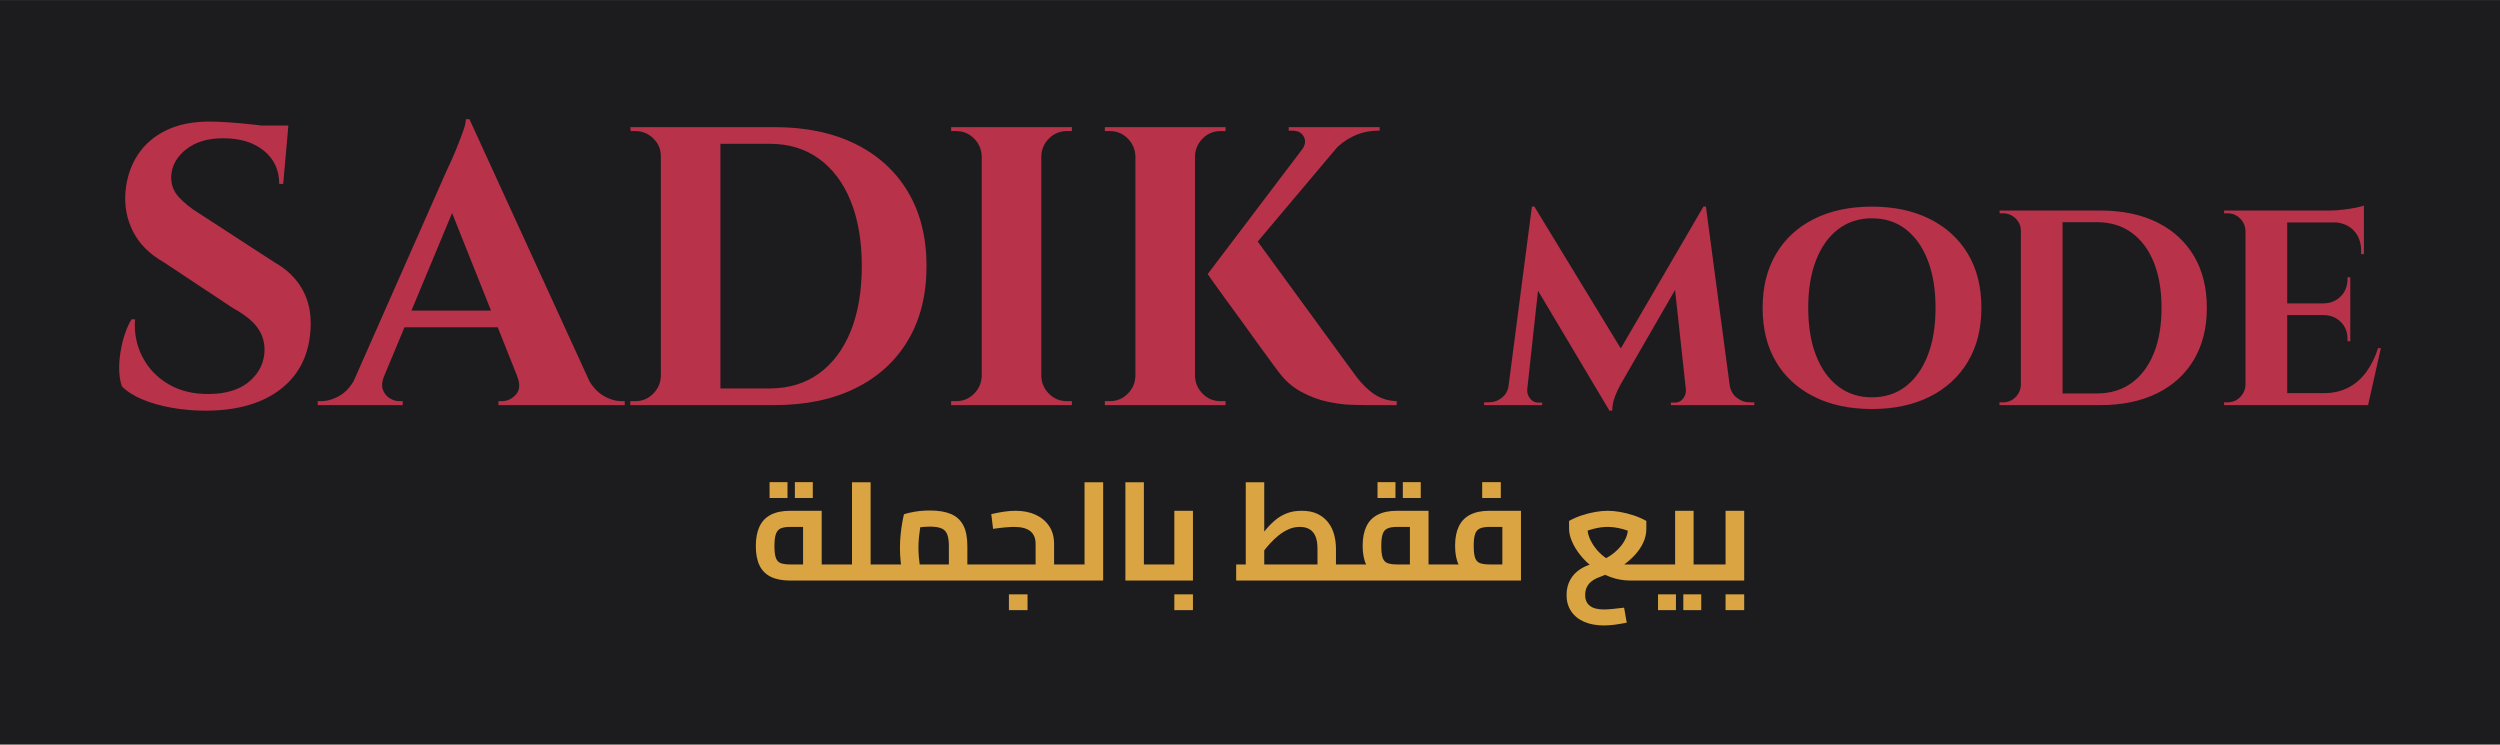
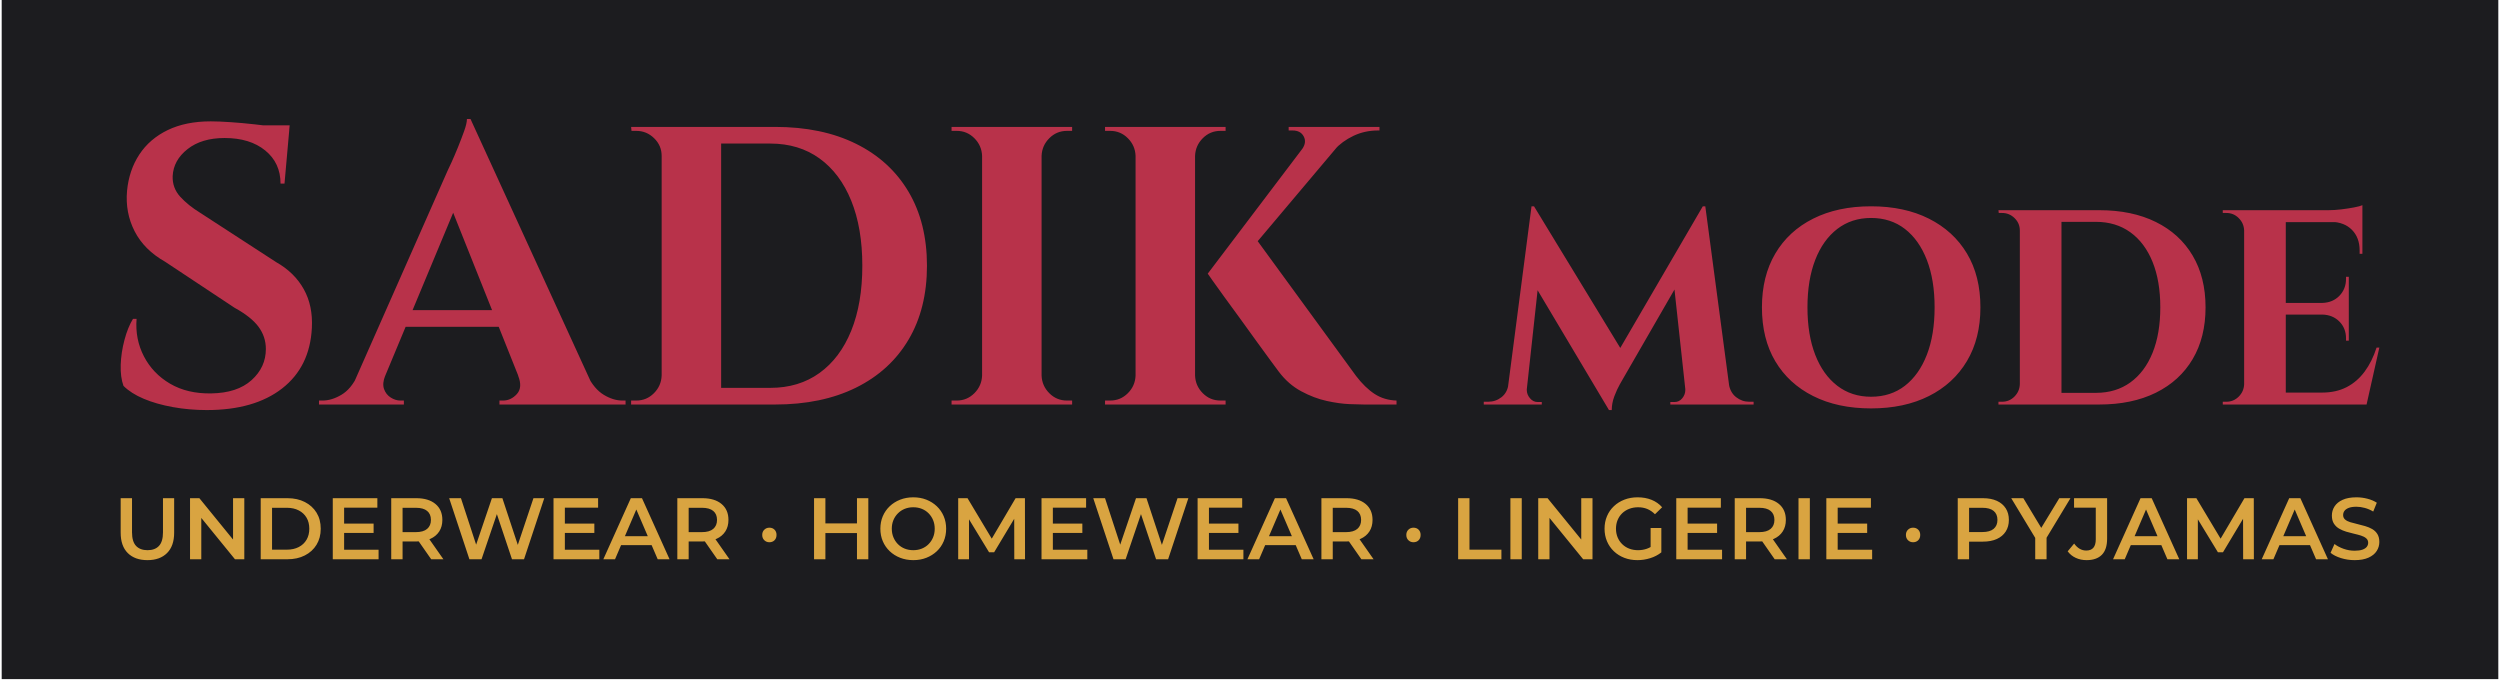
- <svg xmlns="http://www.w3.org/2000/svg" viewBox="0 0 1259.06 374.97" width="1259" height="375">
+ <svg xmlns="http://www.w3.org/2000/svg" viewBox="0 0 1259.06 342.48" width="1259" height="342">
  <rect width="100%" height="100%" fill="#1C1C1F" />
  <path fill="#B8324A" d="M105.422 61.2Q109.422 61.2 115.322 61.6Q121.222 62.0 127.522 62.7Q133.822 63.4 138.522 64.1Q143.222 64.8 145.022 65.6L142.622 92.6H140.622Q140.622 82.2 132.922 75.9Q125.222 69.6 112.422 69.6Q100.822 69.6 93.722 75.2Q86.622 80.8 86.222 88.8Q86.022 94.8 90.022 99.2Q94.022 103.6 100.222 107.4L138.422 132.2Q147.622 137.4 152.322 145.8Q157.022 154.2 156.422 165.4Q155.422 185.0 141.422 195.9Q127.422 206.8 103.422 206.8Q94.622 206.8 86.322 205.3Q78.022 203.8 71.622 201.1Q65.222 198.4 61.422 194.6Q59.822 190.2 60.022 184.0Q60.222 177.8 61.922 171.4Q63.622 165.0 66.222 160.8H68.022Q67.222 171.0 71.722 179.7Q76.222 188.4 84.922 193.5Q93.622 198.6 105.622 198.4Q118.822 198.2 126.022 191.7Q133.222 185.2 133.222 176.0Q133.222 169.8 129.522 164.8Q125.822 159.8 117.422 155.2L82.422 132.0Q71.822 126.0 67.022 116.6Q62.222 107.2 63.222 96.2Q64.222 85.8 69.422 77.9Q74.622 70.0 83.722 65.6Q92.822 61.2 105.422 61.2ZM145.222 63.2 144.822 67.4H121.222V63.2ZM236.422 60.0 301.822 202.8H265.822L224.222 98.6ZM193.422 189.4Q191.822 193.4 192.822 196.2Q193.822 199.0 196.222 200.5Q198.622 202.0 201.022 202.0H202.822V204.0H160.022V202.0Q160.022 202.0 160.922 202.0Q161.822 202.0 161.822 202.0Q166.422 202.0 171.322 199.1Q176.222 196.2 179.422 189.4ZM236.422 60.0 237.222 84.4 187.622 203.4H173.022L224.822 86.2Q225.422 85.0 226.922 81.7Q228.422 78.4 230.122 74.2Q231.822 70.0 233.222 66.1Q234.622 62.2 234.622 60.0ZM257.422 156.4V164.8H198.622V156.4ZM260.422 189.4H295.422Q298.822 196.2 303.622 199.1Q308.422 202.0 313.022 202.0Q313.022 202.0 313.822 202.0Q314.622 202.0 314.622 202.0V204.0H251.022V202.0H252.822Q256.822 202.0 259.822 198.7Q262.822 195.4 260.422 189.4ZM390.022 64.0Q413.622 64.0 430.822 72.5Q448.022 81.0 457.322 96.7Q466.622 112.4 466.622 134.0Q466.622 155.6 457.322 171.3Q448.022 187.0 430.822 195.5Q413.622 204.0 390.022 204.0H342.422L342.222 195.6Q348.022 195.6 354.322 195.6Q360.622 195.6 366.622 195.6Q372.622 195.6 377.322 195.6Q382.022 195.6 384.822 195.6Q387.622 195.6 387.622 195.6Q402.022 195.6 412.422 188.1Q422.822 180.6 428.422 166.8Q434.022 153.0 434.022 134.0Q434.022 115.0 428.422 101.2Q422.822 87.4 412.422 79.9Q402.022 72.4 387.622 72.4Q387.622 72.4 384.722 72.4Q381.822 72.4 376.822 72.4Q371.822 72.4 365.622 72.4Q359.422 72.4 352.822 72.4Q346.222 72.4 340.222 72.4V64.0ZM362.822 64.0V204.0H332.822V64.0ZM333.422 189.4V204.0H317.422V202.0Q317.422 202.0 318.722 202.0Q320.022 202.0 320.022 202.0Q325.222 202.0 328.922 198.3Q332.622 194.6 332.822 189.4ZM333.422 78.6H332.822Q332.822 73.4 329.022 69.7Q325.222 66.0 320.022 66.0Q320.022 66.0 318.822 66.0Q317.622 66.0 317.622 66.0L317.422 64.0H333.422ZM524.422 64.0V204.0H494.422V64.0ZM495.022 189.4V204.0H479.022V202.0Q479.022 202.0 480.322 202.0Q481.622 202.0 481.622 202.0Q486.822 202.0 490.522 198.3Q494.222 194.6 494.422 189.4ZM495.022 78.6H494.422Q494.222 73.4 490.522 69.7Q486.822 66.0 481.622 66.0Q481.622 66.0 480.322 66.0Q479.022 66.0 479.022 66.0V64.0H495.022ZM523.822 189.4H524.422Q524.622 194.6 528.322 198.3Q532.022 202.0 537.222 202.0Q537.222 202.0 538.422 202.0Q539.622 202.0 539.822 202.0V204.0H523.822ZM523.822 78.6V64.0H539.822V66.0Q539.622 66.0 538.422 66.0Q537.222 66.0 537.222 66.0Q532.022 66.0 528.322 69.7Q524.622 73.4 524.422 78.6ZM630.622 117.8 683.022 189.6Q687.622 195.6 692.422 198.7Q697.222 201.8 703.422 202.0V204.0H687.022Q684.822 204.0 679.722 203.8Q674.622 203.6 668.222 202.2Q661.822 200.8 655.322 197.3Q648.822 193.8 644.022 187.4Q643.022 186.0 640.022 182.0Q637.022 178.0 633.022 172.4Q629.022 166.8 624.722 160.9Q620.422 155.0 616.622 149.8Q612.822 144.6 610.522 141.3Q608.222 138.0 608.222 138.0ZM680.822 65.4 620.622 136.8 608.222 138.0 663.222 65.4ZM694.822 64.0V65.8H694.022Q687.422 65.8 681.722 68.5Q676.022 71.2 672.022 75.6L655.822 75.2Q658.222 71.8 656.622 68.8Q655.022 65.8 651.022 65.8H649.022V64.0H694.022ZM601.822 64.0V204.0H571.822V64.0ZM572.422 189.4V204.0H556.422V202.0Q556.622 202.0 557.722 202.0Q558.822 202.0 559.022 202.0Q564.222 202.0 567.922 198.3Q571.622 194.6 571.822 189.4ZM572.422 78.6H571.822Q571.622 73.4 567.922 69.7Q564.222 66.0 559.022 66.0Q558.822 66.0 557.722 66.0Q556.622 66.0 556.422 66.0V64.0H572.422ZM601.222 189.4H601.822Q602.022 194.6 605.722 198.3Q609.422 202.0 614.622 202.0Q614.822 202.0 615.922 202.0Q617.022 202.0 617.222 202.0V204.0H601.222ZM601.222 78.6V64.0H617.222V66.0Q617.022 66.0 615.922 66.0Q614.822 66.0 614.622 66.0Q609.422 66.0 605.722 69.7Q602.022 73.4 601.822 78.6Z" />
  <path fill="#B8324A" d="M857.882 104.04 859.002 119.3 817.422 191.4Q817.422 191.4 816.022 193.85Q814.622 196.3 813.292 199.8Q811.962 203.3 811.962 206.8H810.562L805.102 194.62ZM762.962 193.78V204.0H747.422V202.6Q747.562 202.6 748.612 202.6Q749.662 202.6 749.662 202.6Q753.442 202.6 756.382 200.29Q759.322 197.98 759.882 193.78ZM769.122 196.02Q769.122 196.16 769.122 196.3Q769.122 196.44 769.122 196.72Q769.122 198.96 770.732 200.85Q772.342 202.74 774.582 202.74H776.682V204.0H768.142V196.02ZM771.502 104.04H772.762L777.662 118.04L768.282 204.0H758.482ZM772.762 104.04 818.542 179.22 810.562 206.8 769.122 137.22ZM859.142 104.04 872.442 204.0H849.902L842.902 139.6L857.882 104.04ZM868.102 193.78H871.042Q871.742 197.98 874.682 200.29Q877.622 202.6 881.262 202.6Q881.262 202.6 882.382 202.6Q883.502 202.6 883.502 202.6V204.0H868.102ZM849.062 196.02H850.042V204.0H841.502V202.74H843.602Q845.982 202.74 847.522 200.85Q849.062 198.96 849.062 196.72Q849.062 196.44 849.062 196.3Q849.062 196.16 849.062 196.02ZM942.722 104.04Q959.522 104.04 971.912 110.27Q984.302 116.5 991.092 127.84Q997.882 139.18 997.882 155.0Q997.882 170.68 991.092 182.09Q984.302 193.5 971.912 199.73Q959.522 205.96 942.722 205.96Q925.922 205.96 913.532 199.73Q901.142 193.5 894.422 182.16Q887.702 170.82 887.702 155.0Q887.702 139.32 894.422 127.91Q901.142 116.5 913.532 110.27Q925.922 104.04 942.722 104.04ZM942.722 200.08Q952.662 200.08 959.802 194.55Q966.942 189.02 970.862 178.94Q974.782 168.86 974.782 155.0Q974.782 141.14 970.862 131.06Q966.942 120.98 959.802 115.45Q952.662 109.92 942.722 109.92Q932.922 109.92 925.712 115.45Q918.502 120.98 914.582 131.06Q910.662 141.14 910.662 155.0Q910.662 168.86 914.582 178.94Q918.502 189.02 925.712 194.55Q932.922 200.08 942.722 200.08ZM1057.802 106Q1074.322 106 1086.362 111.95Q1098.402 117.9 1104.912 128.89Q1111.422 139.88 1111.422 155.0Q1111.422 170.12 1104.912 181.11Q1098.402 192.1 1086.362 198.05Q1074.322 204.0 1057.802 204.0H1024.482L1024.342 198.12Q1028.402 198.12 1032.812 198.12Q1037.222 198.12 1041.422 198.12Q1045.622 198.12 1048.912 198.12Q1052.202 198.12 1054.162 198.12Q1056.122 198.12 1056.122 198.12Q1066.202 198.12 1073.482 192.87Q1080.762 187.62 1084.682 177.96Q1088.602 168.3 1088.602 155.0Q1088.602 141.7 1084.682 132.04Q1080.762 122.38 1073.482 117.13Q1066.202 111.88 1056.122 111.88Q1056.122 111.88 1054.092 111.88Q1052.062 111.88 1048.562 111.88Q1045.062 111.88 1040.722 111.88Q1036.382 111.88 1031.762 111.88Q1027.142 111.88 1022.942 111.88V106ZM1038.762 106V204.0H1017.762V106ZM1018.182 193.78V204.0H1006.982V202.6Q1006.982 202.6 1007.892 202.6Q1008.802 202.6 1008.802 202.6Q1012.442 202.6 1015.032 200.01Q1017.622 197.42 1017.762 193.78ZM1018.182 116.22H1017.762Q1017.762 112.58 1015.102 109.99Q1012.442 107.4 1008.802 107.4Q1008.802 107.4 1007.962 107.4Q1007.122 107.4 1007.122 107.4L1006.982 106H1018.182ZM1151.882 106V204.0H1130.882V106ZM1188.842 197.98 1192.202 204.0H1151.462V197.98ZM1183.662 152.76V158.64H1151.462V152.76ZM1190.522 106V112.02H1151.462V106ZM1199.062 175.3 1192.622 204.0H1165.182L1170.222 197.98Q1177.222 197.98 1182.542 195.25Q1187.862 192.52 1191.642 187.41Q1195.422 182.3 1197.662 175.3ZM1183.662 158.36V171.8H1182.262V170.68Q1182.262 165.5 1178.902 162.14Q1175.542 158.78 1170.362 158.64V158.36ZM1183.662 139.6V153.04H1170.362V152.76Q1175.542 152.62 1178.902 149.19Q1182.262 145.76 1182.262 140.58V139.6ZM1190.522 111.6V127.98H1189.122V126.3Q1189.122 119.86 1185.272 115.94Q1181.422 112.02 1174.842 111.88V111.6ZM1190.522 103.48V107.54L1173.442 106Q1176.522 106 1179.952 105.58Q1183.382 105.16 1186.322 104.6Q1189.262 104.04 1190.522 103.48ZM1131.302 193.78V204.0H1120.102V202.6Q1120.102 202.6 1121.012 202.6Q1121.922 202.6 1121.922 202.6Q1125.562 202.6 1128.152 200.01Q1130.742 197.42 1130.882 193.78ZM1131.302 116.22H1130.882Q1130.742 112.58 1128.152 109.99Q1125.562 107.4 1121.922 107.4Q1121.922 107.4 1121.012 107.4Q1120.102 107.4 1120.102 107.4V106H1131.302Z" />
-   <path fill="#D9A441" d="M398.006 292.36Q392.056 292.36 388.206 290.47Q384.356 288.58 382.501 284.73Q380.646 280.88 380.646 275.0Q380.646 269.12 382.501 265.165Q384.356 261.21 388.206 259.215Q392.056 257.22 398.006 257.22H413.826V287.95H404.446V263.31L406.756 265.34H398.006Q395.136 265.34 393.386 266.005Q391.636 266.67 390.831 268.735Q390.026 270.8 390.026 275.0Q390.026 278.99 390.761 280.985Q391.496 282.98 393.246 283.61Q394.996 284.24 398.006 284.24H421.176V292.36ZM421.176 292.36V284.24Q421.596 284.24 421.841 284.52Q422.086 284.8 422.261 285.36Q422.436 285.92 422.506 286.655Q422.576 287.39 422.576 288.3Q422.576 289.21 422.506 289.98Q422.436 290.75 422.261 291.275Q422.086 291.8 421.841 292.08Q421.596 292.36 421.176 292.36ZM387.576 250.78V242.8H396.606V250.78ZM400.316 250.78V242.8H409.346V250.78ZM438.466 292.36V284.24H445.816V292.36ZM421.176 292.36Q420.756 292.36 420.511 292.08Q420.266 291.8 420.091 291.275Q419.916 290.75 419.846 289.98Q419.776 289.21 419.776 288.3Q419.776 287.04 419.916 286.165Q420.056 285.29 420.371 284.765Q420.686 284.24 421.176 284.24ZM429.086 292.36V242.87H438.466V292.36ZM421.176 292.36V284.24H429.086V292.36ZM445.816 292.36V284.24Q446.236 284.24 446.516 284.52Q446.796 284.8 446.936 285.36Q447.076 285.92 447.146 286.655Q447.216 287.39 447.216 288.3Q447.216 289.21 447.146 289.98Q447.076 290.75 446.936 291.275Q446.796 291.8 446.516 292.08Q446.236 292.36 445.816 292.36ZM487.186 292.36V284.24H494.606V292.36ZM445.816 292.36Q445.396 292.36 445.151 292.08Q444.906 291.8 444.731 291.275Q444.556 290.75 444.486 289.98Q444.416 289.21 444.416 288.3Q444.416 287.04 444.556 286.165Q444.696 285.29 445.011 284.765Q445.326 284.24 445.816 284.24ZM445.816 292.36V284.24H482.146L477.876 287.88V275.0Q477.876 271.22 477.036 269.085Q476.196 266.95 474.131 266.075Q472.066 265.2 468.426 265.2Q465.556 265.2 462.791 265.585Q460.026 265.97 458.486 266.6L464.296 261.14Q463.876 262.75 463.491 265.2Q463.106 267.65 462.826 270.415Q462.546 273.18 462.546 275.84Q462.546 278.29 462.791 280.95Q463.036 283.61 463.351 285.64Q463.666 287.67 463.876 288.44L454.986 290.89Q454.706 289.91 454.286 287.67Q453.866 285.43 453.551 282.35Q453.236 279.27 453.236 275.84Q453.236 272.34 453.586 269.085Q453.936 265.83 454.391 263.205Q454.846 260.58 455.266 258.97Q456.946 258.34 460.516 257.71Q464.086 257.08 468.426 257.08Q474.726 257.08 478.891 258.83Q483.056 260.58 485.121 264.5Q487.186 268.42 487.186 275.07V292.36ZM494.606 292.36V284.24Q494.956 284.24 495.236 284.52Q495.516 284.8 495.656 285.36Q495.796 285.92 495.901 286.655Q496.006 287.39 496.006 288.3Q496.006 289.21 495.901 289.98Q495.796 290.75 495.656 291.275Q495.516 291.8 495.236 292.08Q494.956 292.36 494.606 292.36ZM530.866 292.36V284.24H538.286V292.36ZM494.606 292.36Q494.186 292.36 493.941 292.08Q493.696 291.8 493.521 291.275Q493.346 290.75 493.276 289.98Q493.206 289.21 493.206 288.3Q493.206 287.04 493.346 286.165Q493.486 285.29 493.801 284.765Q494.116 284.24 494.606 284.24ZM494.606 292.36V284.24H524.706L521.556 286.83V273.88Q521.556 269.68 518.931 267.51Q516.306 265.34 510.636 265.34Q509.026 265.34 506.226 265.585Q503.426 265.83 500.136 266.32L499.226 258.9Q502.236 258.2 505.351 257.71Q508.466 257.22 511.476 257.22Q517.216 257.22 521.556 259.215Q525.896 261.21 528.381 264.92Q530.866 268.63 530.866 273.88V292.36ZM538.286 292.36V284.24Q538.636 284.24 538.916 284.52Q539.196 284.8 539.336 285.36Q539.476 285.92 539.581 286.655Q539.686 287.39 539.686 288.3Q539.686 289.21 539.581 289.98Q539.476 290.75 539.336 291.275Q539.196 291.8 538.916 292.08Q538.636 292.36 538.286 292.36ZM508.116 307.27V299.29H517.496V307.27ZM546.196 292.36V242.87H555.576V292.36ZM538.286 292.36V284.24H546.196V292.36ZM538.286 292.36Q537.866 292.36 537.621 292.08Q537.376 291.8 537.201 291.275Q537.026 290.75 536.956 289.98Q536.886 289.21 536.886 288.3Q536.886 287.04 537.026 286.165Q537.166 285.29 537.481 284.765Q537.796 284.24 538.286 284.24ZM576.086 292.36V284.24H584.066V292.36ZM566.776 292.36V242.87H576.086V292.36ZM584.066 292.36V284.24Q584.486 284.24 584.731 284.52Q584.976 284.8 585.151 285.36Q585.326 285.92 585.396 286.655Q585.466 287.39 585.466 288.3Q585.466 289.21 585.396 289.98Q585.326 290.75 585.151 291.275Q584.976 291.8 584.731 292.08Q584.486 292.36 584.066 292.36ZM584.066 292.36V284.24H596.876L591.416 288.79V257.22H600.796V292.36ZM584.066 292.36Q583.646 292.36 583.401 292.08Q583.156 291.8 582.981 291.275Q582.806 290.75 582.736 289.98Q582.666 289.21 582.666 288.3Q582.666 287.04 582.806 286.165Q582.946 285.29 583.261 284.765Q583.576 284.24 584.066 284.24ZM591.416 307.27V299.29H600.796V307.27ZM672.826 292.36V284.24H680.246V292.36ZM622.566 292.36V284.24H671.426L663.516 291.1V276.4Q663.516 272.41 662.466 269.995Q661.416 267.58 659.421 266.46Q657.426 265.34 654.626 265.34Q651.616 265.34 648.956 266.53Q646.296 267.72 643.951 269.61Q641.606 271.5 639.646 273.67Q637.686 275.84 636.146 277.835Q634.606 279.83 633.486 281.23L631.386 274.44Q634.256 270.8 636.741 267.65Q639.226 264.5 641.956 262.155Q644.686 259.81 647.976 258.515Q651.266 257.22 655.606 257.22Q660.296 257.22 663.551 258.795Q666.806 260.37 668.906 263.1Q671.006 265.83 671.916 269.26Q672.826 272.69 672.826 276.4V292.36ZM627.396 284.24V242.87H636.706V284.24ZM680.246 292.36V284.24Q680.666 284.24 680.946 284.52Q681.226 284.8 681.366 285.36Q681.506 285.92 681.576 286.655Q681.646 287.39 681.646 288.3Q681.646 289.21 681.576 289.98Q681.506 290.75 681.366 291.275Q681.226 291.8 680.946 292.08Q680.666 292.36 680.246 292.36ZM719.446 292.36V284.24H726.796V292.36ZM680.246 292.36Q679.826 292.36 679.581 292.08Q679.336 291.8 679.161 291.275Q678.986 290.75 678.916 289.98Q678.846 289.21 678.846 288.3Q678.846 287.04 678.986 286.165Q679.126 285.29 679.441 284.765Q679.756 284.24 680.246 284.24ZM680.246 292.36V284.24H712.936L710.066 286.69V263.31L712.446 265.34H703.626Q700.546 265.34 698.796 266.11Q697.046 266.88 696.346 268.945Q695.646 271.01 695.646 274.79Q695.646 278.92 696.346 280.915Q697.046 282.91 698.796 283.575Q700.546 284.24 703.626 284.24V291.52Q697.676 291.52 693.826 289.84Q689.976 288.16 688.121 284.485Q686.266 280.81 686.266 274.79Q686.266 269.05 688.121 265.13Q689.976 261.21 693.826 259.215Q697.676 257.22 703.626 257.22H719.446V292.36ZM726.796 292.36V284.24Q727.216 284.24 727.496 284.52Q727.776 284.8 727.916 285.36Q728.056 285.92 728.126 286.655Q728.196 287.39 728.196 288.3Q728.196 289.21 728.126 289.98Q728.056 290.75 727.916 291.275Q727.776 291.8 727.496 292.08Q727.216 292.36 726.796 292.36ZM693.756 250.78V242.8H702.786V250.78ZM706.496 250.78V242.8H715.526V250.78ZM726.796 292.36V284.24H759.486L756.616 286.69V263.31L758.996 265.34H750.176Q747.096 265.34 745.346 266.11Q743.596 266.88 742.896 268.945Q742.196 271.01 742.196 274.79Q742.196 278.92 742.896 280.915Q743.596 282.91 745.346 283.575Q747.096 284.24 750.176 284.24V291.52Q744.226 291.52 740.376 289.84Q736.526 288.16 734.671 284.485Q732.816 280.81 732.816 274.79Q732.816 269.05 734.671 265.13Q736.526 261.21 740.376 259.215Q744.226 257.22 750.176 257.22H765.996V292.36ZM726.796 292.36Q726.376 292.36 726.131 292.08Q725.886 291.8 725.711 291.275Q725.536 290.75 725.466 289.98Q725.396 289.21 725.396 288.3Q725.396 287.04 725.536 286.165Q725.676 285.29 725.991 284.765Q726.306 284.24 726.796 284.24ZM746.466 250.78V242.8H755.846V250.78ZM817.936 306.01 819.266 313.57Q816.116 314.2 813.281 314.585Q810.446 314.97 807.786 314.97Q802.116 314.97 797.881 313.15Q793.646 311.33 791.301 307.865Q788.956 304.4 788.956 299.64Q788.956 295.37 790.776 292.045Q792.596 288.72 795.956 286.55Q799.316 284.38 803.726 283.61L804.496 283.05Q806.526 282.35 808.696 281.195Q810.866 280.04 812.861 278.43Q814.856 276.82 816.396 274.895Q817.936 272.97 818.881 270.8Q819.826 268.63 819.826 266.32V261.84L824.306 269.26Q820.666 267.3 816.851 266.32Q813.036 265.34 809.676 265.34Q806.246 265.34 802.466 266.32Q798.686 267.3 795.046 269.26L799.526 261.84V266.32Q799.526 268.49 800.541 270.94Q801.556 273.39 803.306 275.735Q805.056 278.08 807.436 280.005Q809.816 281.93 812.616 283.085Q815.416 284.24 818.356 284.24H832.496V292.36H821.366Q815.906 292.36 811.146 290.61Q806.386 288.86 802.536 285.955Q798.686 283.05 795.921 279.585Q793.156 276.12 791.686 272.655Q790.216 269.19 790.216 266.32V262.33Q793.226 260.65 796.621 259.53Q800.016 258.41 803.376 257.815Q806.736 257.22 809.676 257.22Q812.616 257.22 815.976 257.815Q819.336 258.41 822.731 259.53Q826.126 260.65 829.136 262.33V266.32Q829.136 269.89 827.596 273.215Q826.056 276.54 823.431 279.41Q820.806 282.28 817.516 284.59Q814.226 286.9 810.726 288.44Q810.166 288.72 809.116 289.175Q808.066 289.63 806.911 290.085Q805.756 290.54 804.916 290.855Q804.076 291.17 803.866 291.31Q802.466 291.94 801.206 293.025Q799.946 294.11 799.141 295.72Q798.336 297.33 798.336 299.71Q798.336 303.21 800.681 305.065Q803.026 306.92 807.786 306.92Q809.466 306.92 811.951 306.675Q814.436 306.43 817.936 306.01ZM832.496 292.36V284.24Q832.916 284.24 833.161 284.52Q833.406 284.8 833.581 285.36Q833.756 285.92 833.826 286.655Q833.896 287.39 833.896 288.3Q833.896 289.21 833.826 289.98Q833.756 290.75 833.581 291.275Q833.406 291.8 833.161 292.08Q832.916 292.36 832.496 292.36ZM852.936 292.36V284.24H861.686V292.36ZM861.686 292.36V284.24Q862.036 284.24 862.316 284.52Q862.596 284.8 862.736 285.36Q862.876 285.92 862.981 286.655Q863.086 287.39 863.086 288.3Q863.086 289.21 862.981 289.98Q862.876 290.75 862.736 291.275Q862.596 291.8 862.351 292.08Q862.106 292.36 861.686 292.36ZM832.496 292.36Q832.076 292.36 831.831 292.08Q831.586 291.8 831.411 291.275Q831.236 290.75 831.166 289.98Q831.096 289.21 831.096 288.3Q831.096 287.04 831.236 286.165Q831.376 285.29 831.691 284.765Q832.006 284.24 832.496 284.24ZM832.496 292.36V284.24H849.086L843.626 288.79V257.22H852.936V292.36ZM835.016 307.27V299.29H844.046V307.27ZM847.756 307.27V299.29H856.786V307.27ZM861.686 292.36V284.24H874.496L869.036 288.79V257.22H878.416V292.36ZM861.686 292.36Q861.266 292.36 861.021 292.08Q860.776 291.8 860.601 291.275Q860.426 290.75 860.356 289.98Q860.286 289.21 860.286 288.3Q860.286 287.04 860.426 286.165Q860.566 285.29 860.881 284.765Q861.196 284.24 861.686 284.24ZM869.036 307.27V299.29H878.416V307.27Z" />
+   <path fill="#D9A441" d="M73.508 282.48Q67.172 282.48 63.586 278.916Q60.0 275.352 60.0 268.62V251.24H65.72V268.4Q65.72 273.152 67.766 275.308Q69.812 277.464 73.552 277.464Q77.292 277.464 79.316 275.308Q81.34 273.152 81.34 268.4V251.24H86.972V268.62Q86.972 275.352 83.386 278.916Q79.8 282.48 73.508 282.48ZM94.981 282.04V251.24H99.689L119.005 274.956H116.673V251.24H122.349V282.04H117.641L98.325 258.324H100.657V282.04ZM130.622 282.04V251.24H144.086Q149.102 251.24 152.886 253.176Q156.67 255.112 158.782 258.544Q160.894 261.976 160.894 266.64Q160.894 271.26 158.782 274.714Q156.67 278.168 152.886 280.104Q149.102 282.04 144.086 282.04ZM136.342 277.2H143.822Q147.254 277.2 149.806 275.88Q152.358 274.56 153.744 272.184Q155.13 269.808 155.13 266.64Q155.13 263.428 153.744 261.074Q152.358 258.72 149.806 257.4Q147.254 256.08 143.822 256.08H136.342ZM166.967 282.04V251.24H189.451V256.036H172.687V277.244H190.067V282.04ZM172.247 268.752V264.044H187.559V268.752ZM196.447 282.04V251.24H209.075Q215.235 251.24 218.733 254.144Q222.231 257.048 222.231 262.196Q222.231 265.584 220.647 268.026Q219.063 270.468 216.137 271.766Q213.211 273.064 209.119 273.064H199.615L202.167 270.468V282.04ZM216.599 282.04 208.811 270.864H214.927L222.759 282.04ZM202.167 271.084 199.615 268.356H208.855Q212.639 268.356 214.553 266.728Q216.467 265.1 216.467 262.196Q216.467 259.248 214.553 257.664Q212.639 256.08 208.855 256.08H199.615L202.167 253.264ZM235.872 282.04 225.664 251.24H231.604L240.712 279.092H237.764L247.224 251.24H252.504L261.7 279.092H258.84L268.168 251.24H273.624L263.416 282.04H257.344L248.94 256.916H250.524L241.988 282.04ZM278.289 282.04V251.24H300.773V256.036H284.009V277.244H301.389V282.04ZM283.569 268.752V264.044H298.881V268.752ZM303.414 282.04 317.274 251.24H322.906L336.81 282.04H330.826L318.902 254.276H321.19L309.31 282.04ZM309.794 274.912 311.334 270.424H327.966L329.506 274.912ZM340.727 282.04V251.24H353.355Q359.515 251.24 363.013 254.144Q366.511 257.048 366.511 262.196Q366.511 265.584 364.927 268.026Q363.343 270.468 360.417 271.766Q357.491 273.064 353.399 273.064H343.895L346.447 270.468V282.04ZM360.879 282.04 353.091 270.864H359.207L367.039 282.04ZM346.447 271.084 343.895 268.356H353.135Q356.919 268.356 358.833 266.728Q360.747 265.1 360.747 262.196Q360.747 259.248 358.833 257.664Q356.919 256.08 353.135 256.08H343.895L346.447 253.264ZM387.149 273.46Q385.653 273.46 384.597 272.448Q383.541 271.436 383.541 269.764Q383.541 268.136 384.597 267.124Q385.653 266.112 387.149 266.112Q388.733 266.112 389.745 267.124Q390.757 268.136 390.757 269.764Q390.757 271.436 389.745 272.448Q388.733 273.46 387.149 273.46ZM431.326 282.04V251.24H437.046V282.04ZM409.678 282.04V251.24H415.398V282.04ZM414.914 268.84V263.956H431.766V268.84ZM459.751 282.48Q456.143 282.48 453.107 281.292Q450.071 280.104 447.827 277.97Q445.583 275.836 444.351 272.954Q443.119 270.072 443.119 266.64Q443.119 263.208 444.351 260.326Q445.583 257.444 447.827 255.31Q450.071 253.176 453.107 251.988Q456.143 250.8 459.707 250.8Q463.315 250.8 466.329 251.988Q469.343 253.176 471.587 255.31Q473.831 257.444 475.063 260.326Q476.295 263.208 476.295 266.64Q476.295 270.072 475.063 272.976Q473.831 275.88 471.587 277.992Q469.343 280.104 466.329 281.292Q463.315 282.48 459.751 282.48ZM459.707 277.464Q462.039 277.464 464.019 276.672Q465.999 275.88 467.451 274.406Q468.903 272.932 469.717 270.974Q470.531 269.016 470.531 266.64Q470.531 264.264 469.717 262.306Q468.903 260.348 467.451 258.874Q465.999 257.4 464.019 256.608Q462.039 255.816 459.707 255.816Q457.375 255.816 455.417 256.608Q453.459 257.4 451.985 258.874Q450.511 260.348 449.697 262.306Q448.883 264.264 448.883 266.64Q448.883 268.972 449.697 270.952Q450.511 272.932 451.963 274.406Q453.415 275.88 455.395 276.672Q457.375 277.464 459.707 277.464ZM482.368 282.04V251.24H487.076L500.54 273.724H498.076L511.32 251.24H516.028L516.072 282.04H510.66L510.616 259.732H511.76L500.496 278.52H497.944L486.504 259.732H487.824V282.04ZM524.389 282.04V251.24H546.873V256.036H530.109V277.244H547.489V282.04ZM529.669 268.752V264.044H544.981V268.752ZM560.69 282.04 550.482 251.24H556.422L565.53 279.092H562.582L572.042 251.24H577.322L586.518 279.092H583.658L592.986 251.24H598.442L588.234 282.04H582.162L573.758 256.916H575.342L566.806 282.04ZM603.107 282.04V251.24H625.591V256.036H608.827V277.244H626.207V282.04ZM608.387 268.752V264.044H623.699V268.752ZM628.231 282.04 642.091 251.24H647.723L661.627 282.04H655.643L643.719 254.276H646.007L634.127 282.04ZM634.611 274.912 636.151 270.424H652.783L654.323 274.912ZM665.544 282.04V251.24H678.172Q684.332 251.24 687.83 254.144Q691.328 257.048 691.328 262.196Q691.328 265.584 689.744 268.026Q688.16 270.468 685.234 271.766Q682.308 273.064 678.216 273.064H668.712L671.264 270.468V282.04ZM685.696 282.04 677.908 270.864H684.024L691.856 282.04ZM671.264 271.084 668.712 268.356H677.952Q681.736 268.356 683.65 266.728Q685.564 265.1 685.564 262.196Q685.564 259.248 683.65 257.664Q681.736 256.08 677.952 256.08H668.712L671.264 253.264ZM711.966 273.46Q710.47 273.46 709.414 272.448Q708.358 271.436 708.358 269.764Q708.358 268.136 709.414 267.124Q710.47 266.112 711.966 266.112Q713.55 266.112 714.562 267.124Q715.574 268.136 715.574 269.764Q715.574 271.436 714.562 272.448Q713.55 273.46 711.966 273.46ZM734.496 282.04V251.24H740.216V277.2H756.32V282.04ZM760.853 282.04V251.24H766.573V282.04ZM774.889 282.04V251.24H779.597L798.913 274.956H796.581V251.24H802.257V282.04H797.549L778.233 258.324H780.565V282.04ZM824.918 282.48Q821.31 282.48 818.296 281.314Q815.282 280.148 813.038 278.014Q810.794 275.88 809.562 272.976Q808.33 270.072 808.33 266.64Q808.33 263.208 809.562 260.304Q810.794 257.4 813.06 255.266Q815.326 253.132 818.362 251.966Q821.398 250.8 825.006 250.8Q828.922 250.8 832.068 252.076Q835.214 253.352 837.37 255.816L833.762 259.336Q831.958 257.532 829.868 256.674Q827.778 255.816 825.27 255.816Q822.85 255.816 820.782 256.608Q818.714 257.4 817.218 258.852Q815.722 260.304 814.908 262.284Q814.094 264.264 814.094 266.64Q814.094 268.972 814.908 270.952Q815.722 272.932 817.218 274.406Q818.714 275.88 820.738 276.672Q822.762 277.464 825.226 277.464Q827.514 277.464 829.648 276.738Q831.782 276.012 833.718 274.296L836.974 278.564Q834.554 280.5 831.364 281.49Q828.174 282.48 824.918 282.48ZM836.974 278.564 831.562 277.816V266.288H836.974ZM844.499 282.04V251.24H866.983V256.036H850.219V277.244H867.599V282.04ZM849.779 268.752V264.044H865.091V268.752ZM873.98 282.04V251.24H886.608Q892.768 251.24 896.266 254.144Q899.764 257.048 899.764 262.196Q899.764 265.584 898.18 268.026Q896.596 270.468 893.67 271.766Q890.744 273.064 886.652 273.064H877.148L879.7 270.468V282.04ZM894.132 282.04 886.344 270.864H892.46L900.292 282.04ZM879.7 271.084 877.148 268.356H886.388Q890.172 268.356 892.086 266.728Q894 265.1 894 262.196Q894 259.248 892.086 257.664Q890.172 256.08 886.388 256.08H877.148L879.7 253.264ZM906.145 282.04V251.24H911.865V282.04ZM920.182 282.04V251.24H942.666V256.036H925.902V277.244H943.282V282.04ZM925.462 268.752V264.044H940.774V268.752ZM963.919 273.46Q962.423 273.46 961.367 272.448Q960.311 271.436 960.311 269.764Q960.311 268.136 961.367 267.124Q962.423 266.112 963.919 266.112Q965.503 266.112 966.515 267.124Q967.527 268.136 967.527 269.764Q967.527 271.436 966.515 272.448Q965.503 273.46 963.919 273.46ZM986.449 282.04V251.24H999.121Q1003.213 251.24 1006.139 252.56Q1009.065 253.88 1010.649 256.344Q1012.233 258.808 1012.233 262.196Q1012.233 265.584 1010.649 268.048Q1009.065 270.512 1006.139 271.832Q1003.213 273.152 999.121 273.152H989.617L992.169 270.468V282.04ZM992.169 271.084 989.617 268.312H998.857Q1002.641 268.312 1004.555 266.706Q1006.469 265.1 1006.469 262.196Q1006.469 259.248 1004.555 257.664Q1002.641 256.08 998.857 256.08H989.617L992.169 253.264ZM1025.522 282.04V269.852L1026.798 273.372L1013.422 251.24H1019.538L1030.274 269.06H1026.842L1037.666 251.24H1043.298L1029.922 273.372L1031.242 269.852V282.04ZM1051.395 282.48Q1048.447 282.48 1045.961 281.336Q1043.475 280.192 1041.891 278.036L1045.147 274.12Q1046.423 275.88 1047.941 276.76Q1049.459 277.64 1051.263 277.64Q1056.059 277.64 1056.059 271.964V256.036H1045.103V251.24H1061.779V271.656Q1061.779 277.112 1059.117 279.796Q1056.455 282.48 1051.395 282.48ZM1064.772 282.04 1078.632 251.24H1084.264L1098.168 282.04H1092.184L1080.26 254.276H1082.548L1070.668 282.04ZM1071.152 274.912 1072.692 270.424H1089.324L1090.864 274.912ZM1102.085 282.04V251.24H1106.793L1120.257 273.724H1117.793L1131.037 251.24H1135.745L1135.789 282.04H1130.377L1130.333 259.732H1131.477L1120.213 278.52H1117.661L1106.221 259.732H1107.541V282.04ZM1139.749 282.04 1153.609 251.24H1159.241L1173.145 282.04H1167.161L1155.237 254.276H1157.525L1145.645 282.04ZM1146.129 274.912 1147.669 270.424H1164.301L1165.841 274.912ZM1186.61 282.48Q1183.002 282.48 1179.702 281.446Q1176.402 280.412 1174.466 278.784L1176.446 274.34Q1178.294 275.792 1181.022 276.76Q1183.75 277.728 1186.61 277.728Q1189.03 277.728 1190.526 277.2Q1192.022 276.672 1192.726 275.77Q1193.43 274.868 1193.43 273.724Q1193.43 272.316 1192.418 271.458Q1191.406 270.6 1189.8 270.094Q1188.194 269.588 1186.236 269.148Q1184.278 268.708 1182.32 268.114Q1180.362 267.52 1178.756 266.574Q1177.15 265.628 1176.138 264.044Q1175.126 262.46 1175.126 259.996Q1175.126 257.488 1176.468 255.398Q1177.81 253.308 1180.56 252.054Q1183.31 250.8 1187.534 250.8Q1190.306 250.8 1193.034 251.504Q1195.762 252.208 1197.786 253.528L1195.982 257.972Q1193.914 256.74 1191.714 256.146Q1189.514 255.552 1187.49 255.552Q1185.114 255.552 1183.64 256.124Q1182.166 256.696 1181.484 257.62Q1180.802 258.544 1180.802 259.732Q1180.802 261.14 1181.792 261.998Q1182.782 262.856 1184.388 263.34Q1185.994 263.824 1187.974 264.286Q1189.954 264.748 1191.912 265.32Q1193.87 265.892 1195.476 266.816Q1197.082 267.74 1198.072 269.324Q1199.062 270.908 1199.062 273.328Q1199.062 275.792 1197.72 277.882Q1196.378 279.972 1193.606 281.226Q1190.834 282.48 1186.61 282.48Z" />
</svg>
